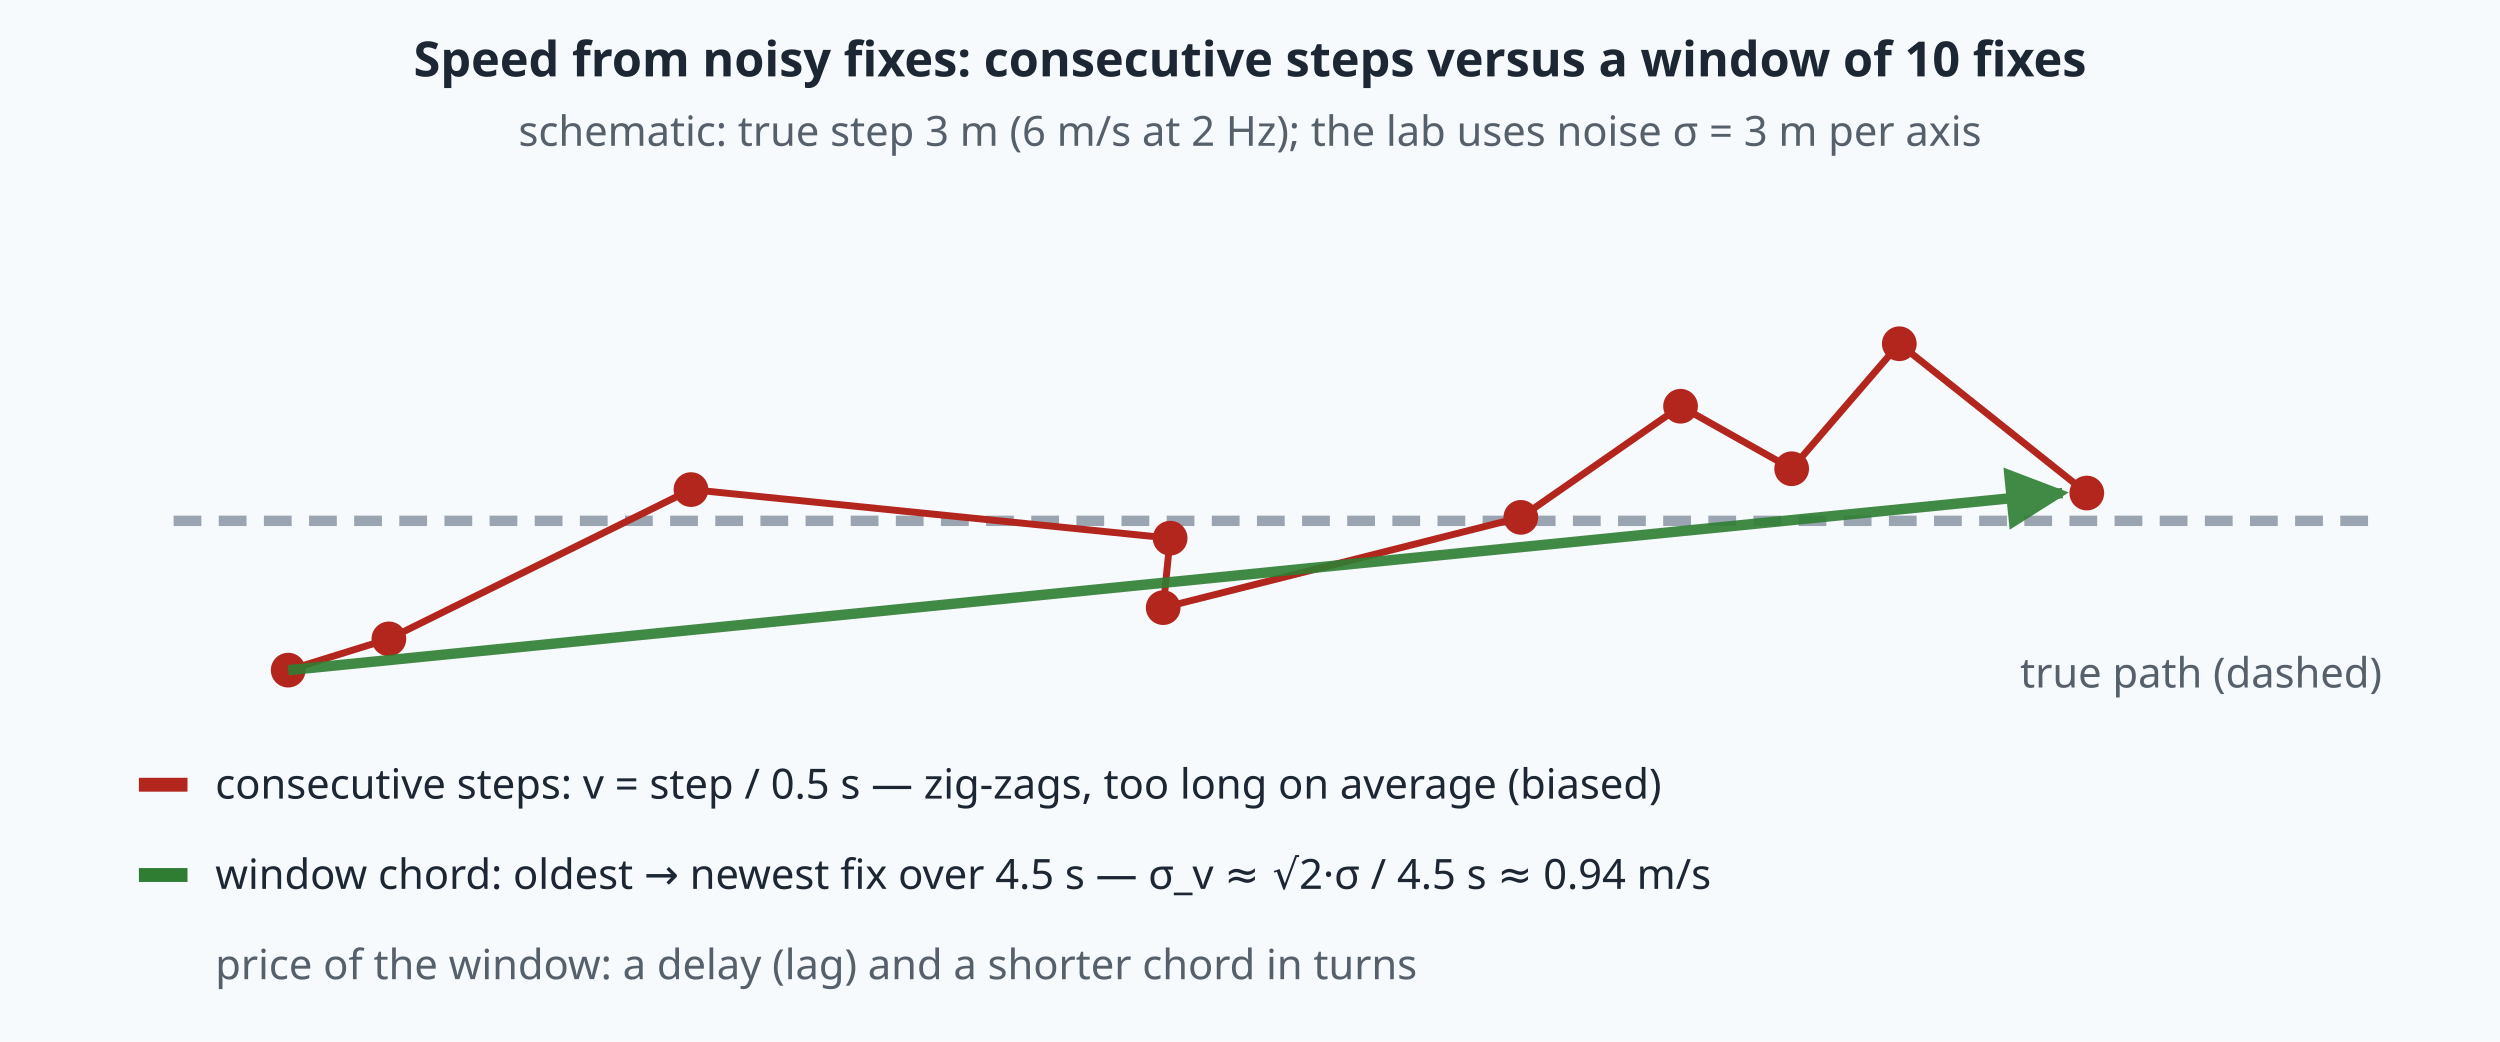
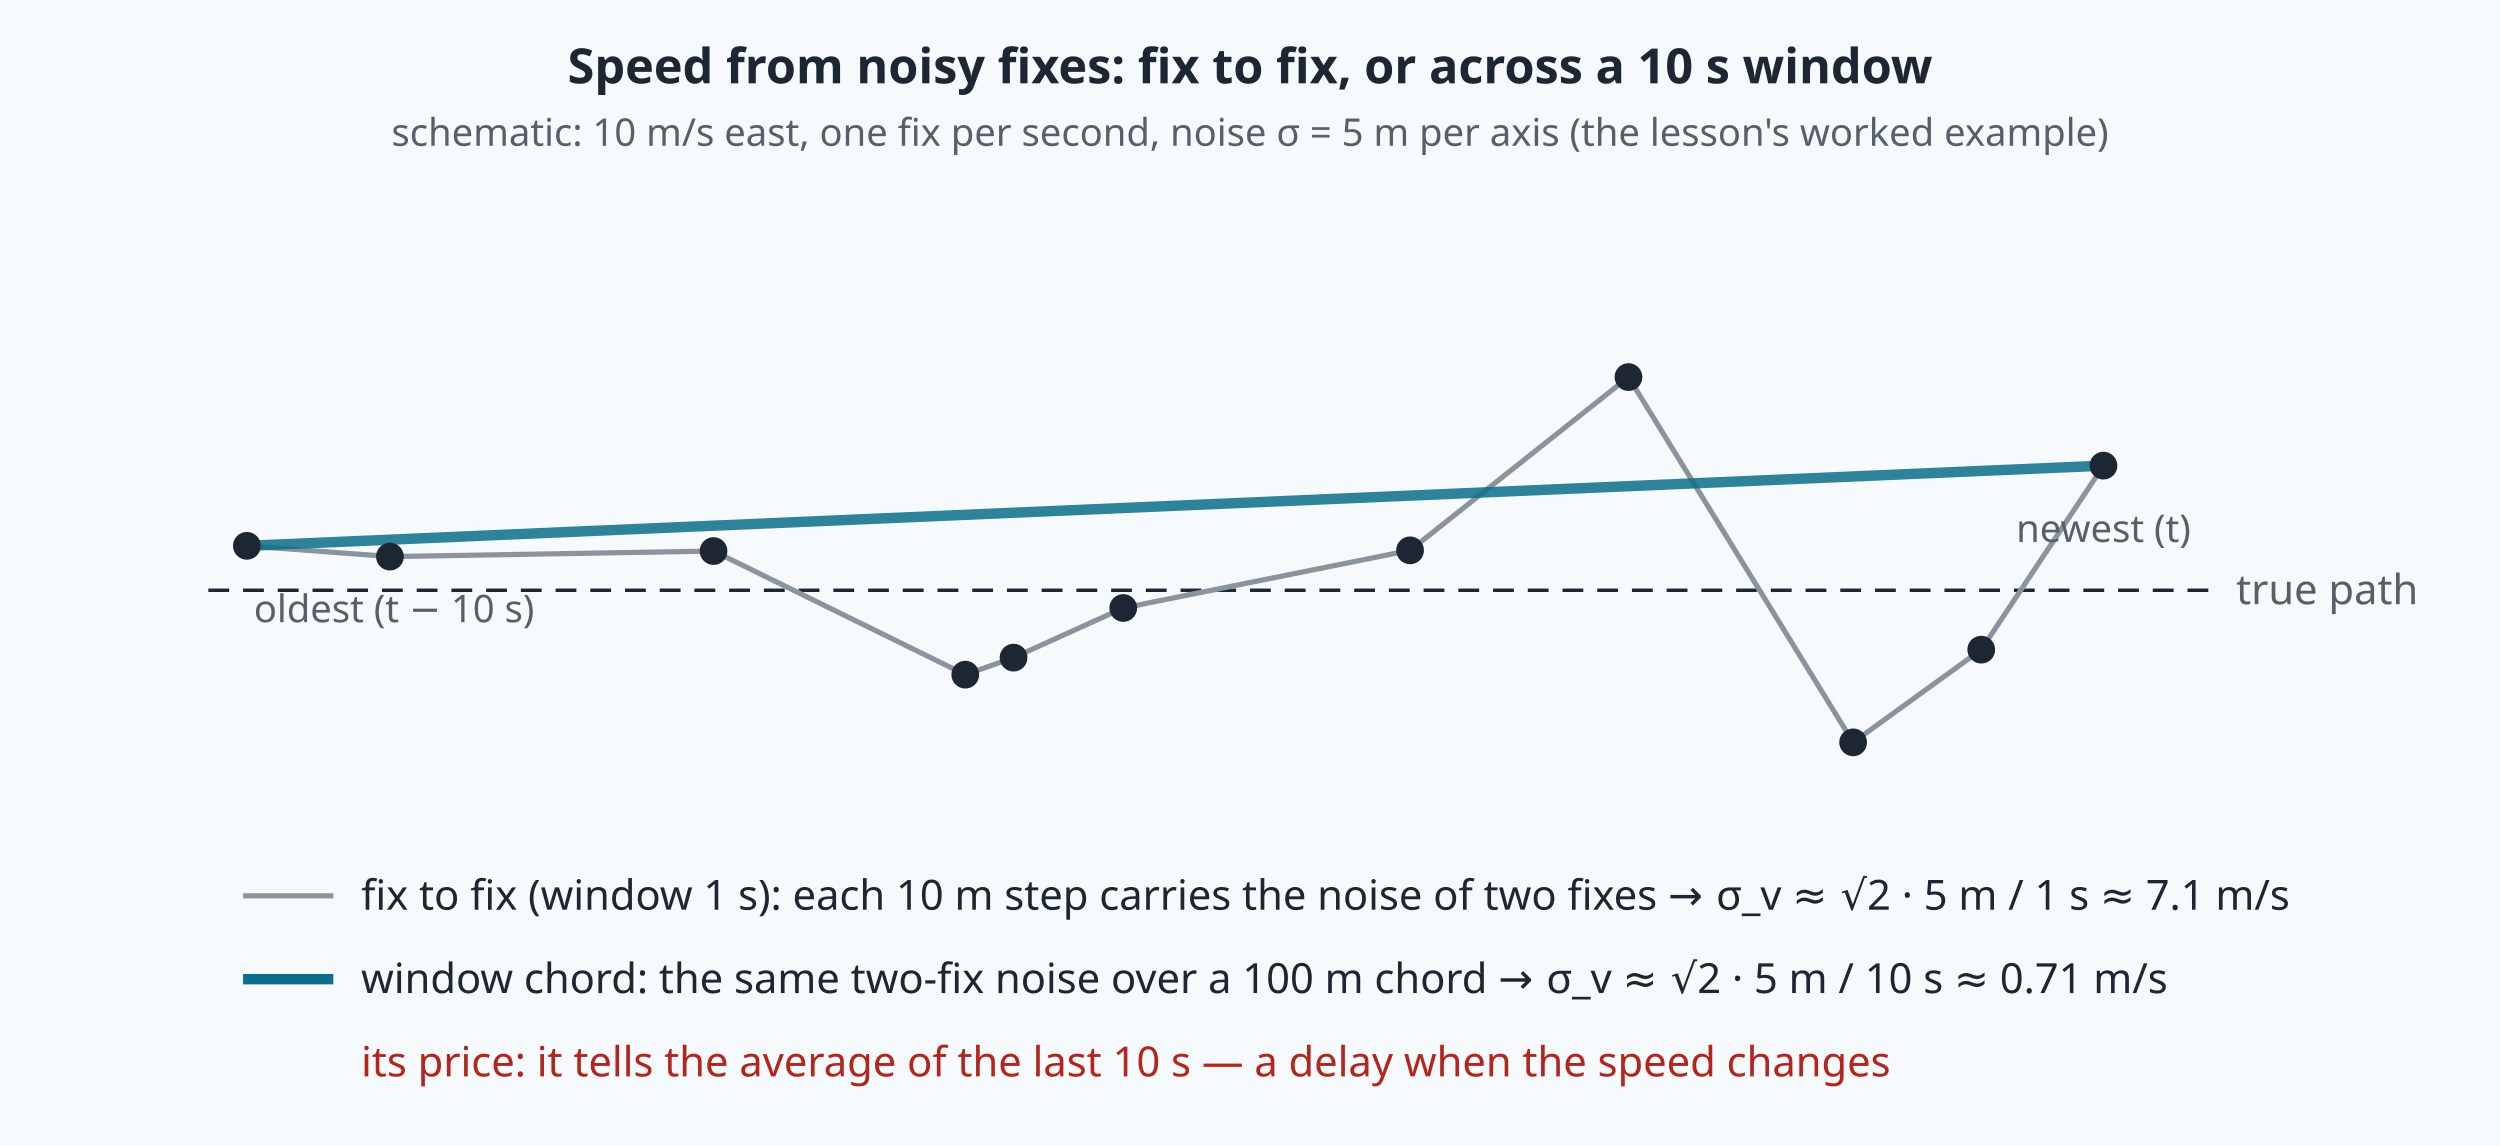
- <svg xmlns="http://www.w3.org/2000/svg" viewBox="0 0 720 300" font-family="sans-serif" font-size="12">
-   <rect width="720" height="300" fill="#f7fafc" />
-   <defs>
-     <marker id="m" viewBox="0 0 10 10" refX="9" refY="5" markerWidth="6" markerHeight="6" orient="auto">
-       <path d="M0 0 L10 5 L0 10 z" fill="#2e7d32" />
-     </marker>
-   </defs>
-   <text x="360" y="22" text-anchor="middle" font-size="14" font-weight="bold" fill="#1d2733">Speed from noisy fixes: consecutive steps versus a window of 10 fixes</text>
-   <text x="360" y="42" text-anchor="middle" fill="#56606b">schematic: true step 3 m (6 m/s at 2 Hz); the lab uses noise σ = 3 m per axis</text>
-   <path d="M50 150 L686 150" stroke="#9aa5b1" stroke-width="3" stroke-dasharray="8 5" />
-   <text x="686" y="198" text-anchor="end" fill="#56606b">true path (dashed)</text>
-   <path d="M83 193 L112 184 L199 141 L337 155 L335 175 L438 149 L484 117 L516 135 L547 99 L601 142" fill="none" stroke="#b3261e" stroke-width="2" />
-   <circle cx="83" cy="193" r="5" fill="#b3261e" />
-   <circle cx="112" cy="184" r="5" fill="#b3261e" />
-   <circle cx="199" cy="141" r="5" fill="#b3261e" />
-   <circle cx="337" cy="155" r="5" fill="#b3261e" />
-   <circle cx="335" cy="175" r="5" fill="#b3261e" />
-   <circle cx="438" cy="149" r="5" fill="#b3261e" />
-   <circle cx="484" cy="117" r="5" fill="#b3261e" />
-   <circle cx="516" cy="135" r="5" fill="#b3261e" />
-   <circle cx="547" cy="99" r="5" fill="#b3261e" />
-   <circle cx="601" cy="142" r="5" fill="#b3261e" />
-   <path d="M83 193 L594 142" stroke="#2e7d32" stroke-width="3" fill="none" marker-end="url(#m)" opacity="0.9" />
-   <rect x="40" y="224" width="14" height="4" fill="#b3261e" />
-   <text x="62" y="230" fill="#1d2733">consecutive steps: v = step / 0.5 s — zig-zags, too long on average (biased)</text>
-   <rect x="40" y="250" width="14" height="4" fill="#2e7d32" />
-   <text x="62" y="256" fill="#1d2733">window chord: oldest → newest fix over 4.5 s — σ_v ≈ √2·σ / 4.5 s ≈ 0.94 m/s</text>
-   <text x="62" y="282" fill="#56606b">price of the window: a delay (lag) and a shorter chord in turns</text>
+ <svg xmlns="http://www.w3.org/2000/svg" viewBox="0 0 720 330" font-family="sans-serif" font-size="12">
+   <rect width="720" height="330" fill="#f7fafc" />
+   <text x="360.0" y="24.0" fill="#1d2733" text-anchor="middle" font-size="14" font-weight="bold">Speed from noisy fixes: fix to fix, or across a 10 s window</text>
+   <text x="360.0" y="42.0" fill="#56606b" text-anchor="middle" font-size="11">schematic: 10 m/s east, one fix per second, noise σ = 5 m per axis (the lesson's worked example)</text>
+   <line x1="60" y1="170" x2="640.0" y2="170" stroke="#1d2733" stroke-dasharray="6 4" />
+   <text x="644.0" y="174.0" fill="#56606b" text-anchor="start">true path</text>
+   <line x1="71.1" y1="157.2" x2="112.3" y2="160.3" stroke="#8a949e" stroke-width="1.5" />
+   <line x1="112.3" y1="160.3" x2="205.5" y2="158.7" stroke="#8a949e" stroke-width="1.5" />
+   <line x1="205.5" y1="158.7" x2="278.0" y2="194.3" stroke="#8a949e" stroke-width="1.5" />
+   <line x1="278.0" y1="194.3" x2="291.9" y2="189.4" stroke="#8a949e" stroke-width="1.5" />
+   <line x1="291.9" y1="189.4" x2="323.5" y2="175.1" stroke="#8a949e" stroke-width="1.5" />
+   <line x1="323.5" y1="175.1" x2="406.1" y2="158.5" stroke="#8a949e" stroke-width="1.5" />
+   <line x1="406.1" y1="158.5" x2="469.0" y2="108.6" stroke="#8a949e" stroke-width="1.5" />
+   <line x1="469.0" y1="108.6" x2="533.7" y2="213.8" stroke="#8a949e" stroke-width="1.5" />
+   <line x1="533.7" y1="213.8" x2="570.6" y2="187.1" stroke="#8a949e" stroke-width="1.5" />
+   <line x1="570.6" y1="187.1" x2="605.8" y2="134.1" stroke="#8a949e" stroke-width="1.5" />
+   <line x1="71.1" y1="157.2" x2="605.8" y2="134.1" stroke="#0b6e8a" stroke-width="3" opacity=".85" />
+   <circle cx="71.1" cy="157.2" r="4" fill="#1d2733" />
+   <circle cx="112.3" cy="160.3" r="4" fill="#1d2733" />
+   <circle cx="205.5" cy="158.7" r="4" fill="#1d2733" />
+   <circle cx="278.0" cy="194.3" r="4" fill="#1d2733" />
+   <circle cx="291.9" cy="189.4" r="4" fill="#1d2733" />
+   <circle cx="323.5" cy="175.1" r="4" fill="#1d2733" />
+   <circle cx="406.1" cy="158.5" r="4" fill="#1d2733" />
+   <circle cx="469.0" cy="108.6" r="4" fill="#1d2733" />
+   <circle cx="533.7" cy="213.8" r="4" fill="#1d2733" />
+   <circle cx="570.6" cy="187.1" r="4" fill="#1d2733" />
+   <circle cx="605.8" cy="134.1" r="4" fill="#1d2733" />
+   <text x="73.1" y="179.2" fill="#56606b" text-anchor="start" font-size="11">oldest (t − 10 s)</text>
+   <text x="605.8" y="156.1" fill="#56606b" text-anchor="middle" font-size="11">newest (t)</text>
+   <line x1="70" y1="258" x2="96" y2="258" stroke="#8a949e" stroke-width="1.5" />
+   <text x="104.0" y="262.0" fill="#1d2733" text-anchor="start">fix to fix (window 1 s): each 10 m step carries the noise of two fixes → σ_v ≈ √2 · 5 m / 1 s ≈ 7.1 m/s</text>
+   <line x1="70" y1="282" x2="96" y2="282" stroke="#0b6e8a" stroke-width="3" />
+   <text x="104.0" y="286.0" fill="#1d2733" text-anchor="start">window chord: the same two-fix noise over a 100 m chord → σ_v ≈ √2 · 5 m / 10 s ≈ 0.71 m/s</text>
+   <text x="104.0" y="310.0" fill="#b3261e" text-anchor="start">its price: it tells the average of the last 10 s — a delay when the speed changes</text>
</svg>
